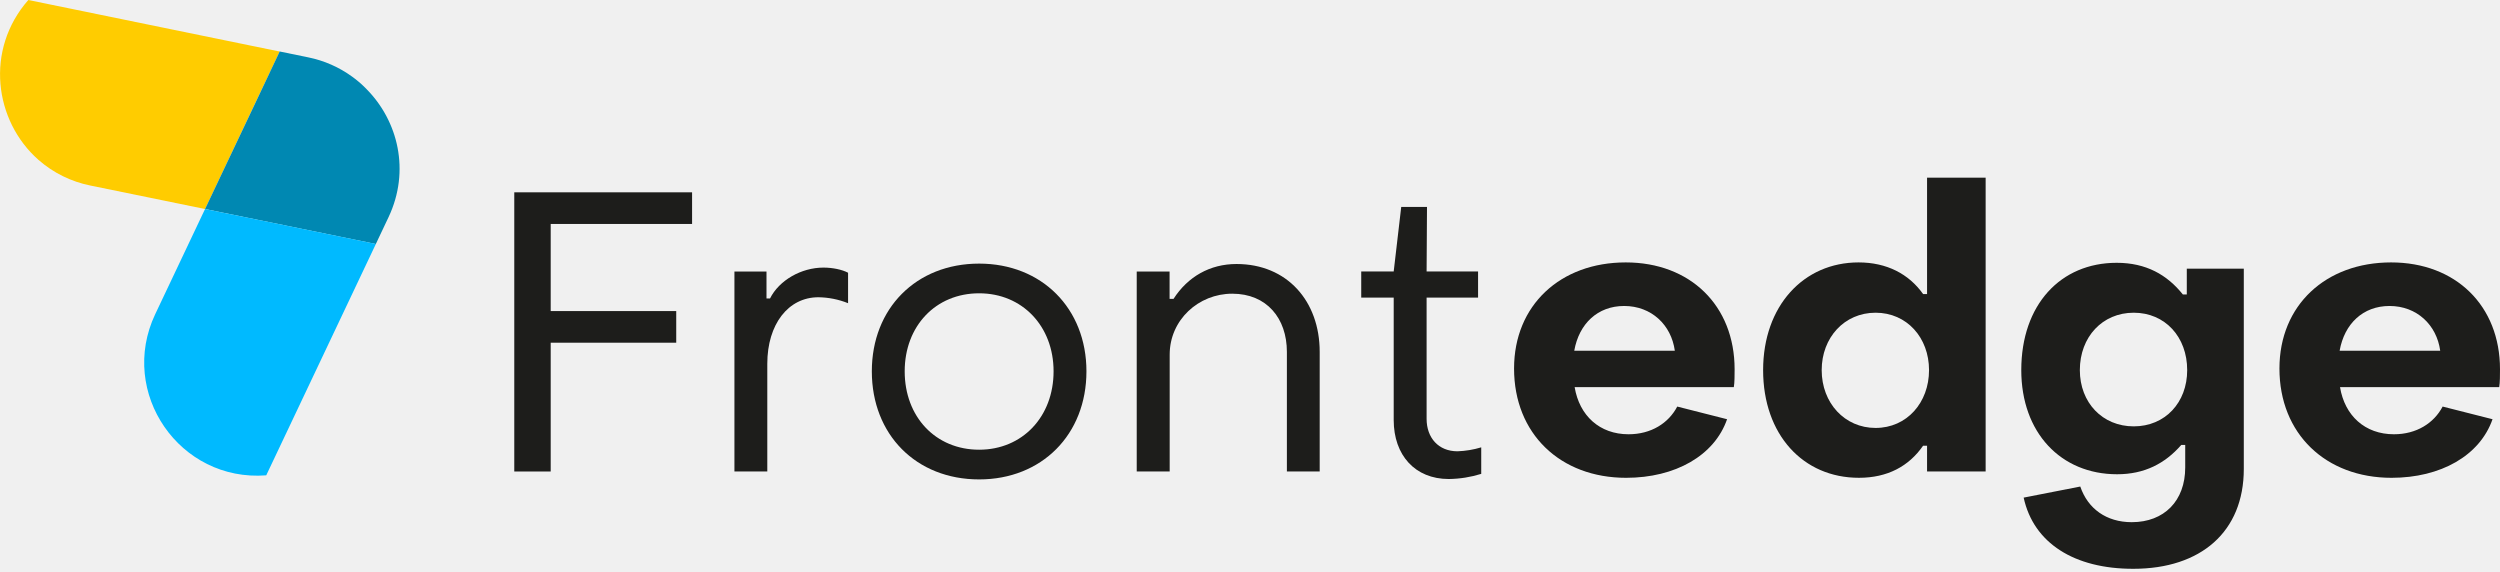
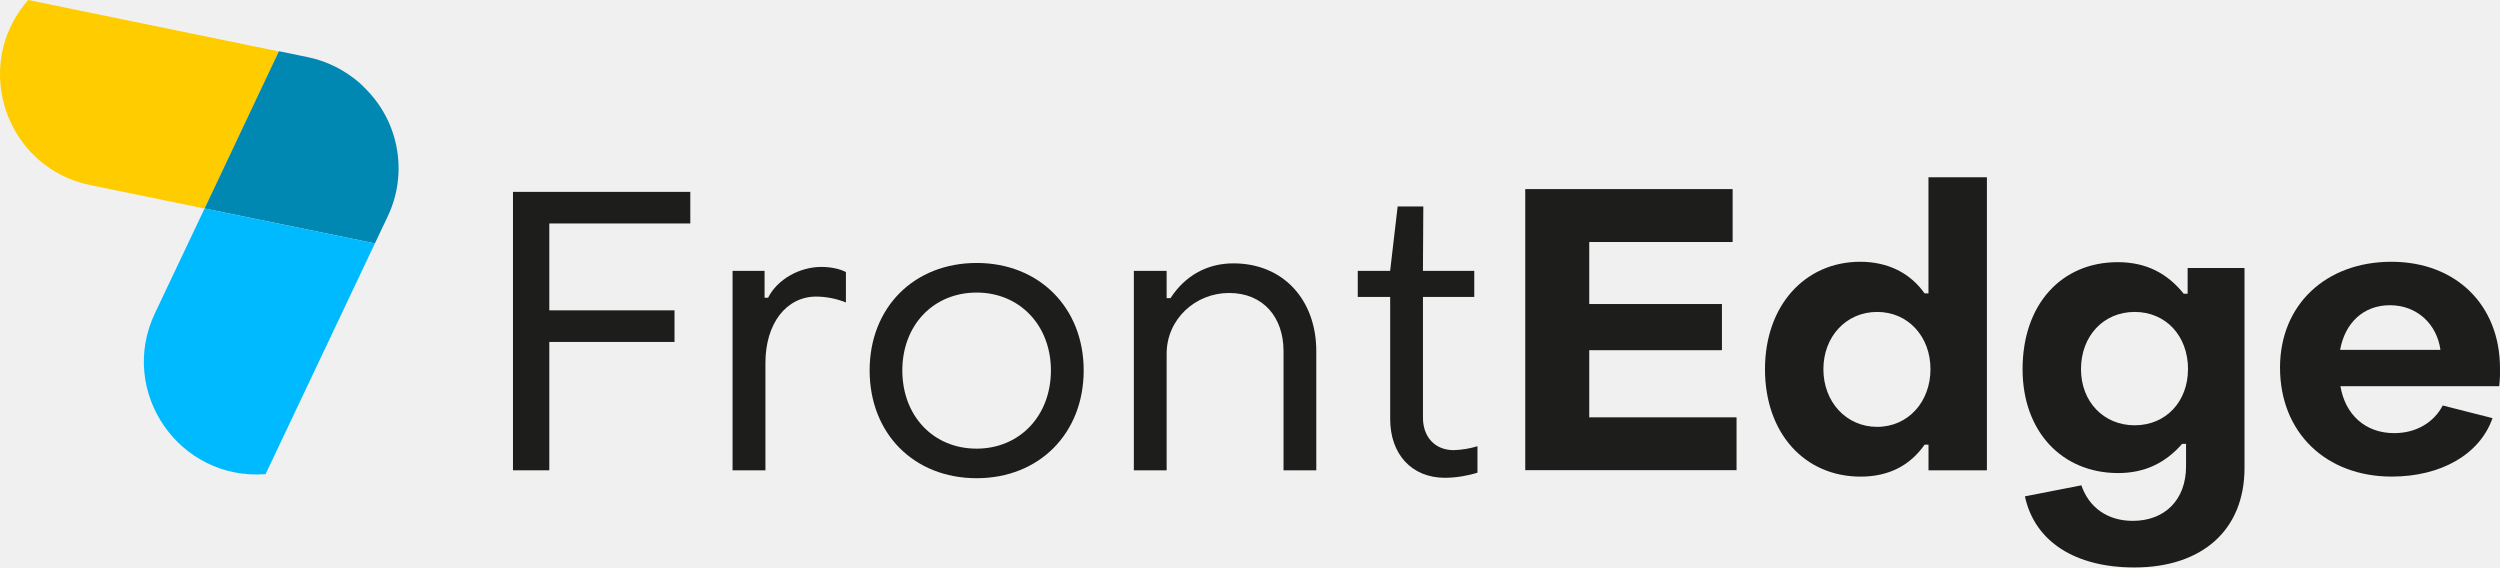
- <svg xmlns="http://www.w3.org/2000/svg" width="350" height="80" viewBox="0 0 350 80" fill="none">
-   <g clip-path="url(#clip0)">
-     <path d="M5.384 22.381C7.45 24.195 9.957 25.434 12.652 25.975L28.707 29.264L36.128 13.6L38.864 7.841L39.164 7.218L3.967 0C-2.132 6.934 -0.82 16.912 5.384 22.381Z" fill="#FFCC00" />
-     <path d="M28.706 29.264L36.205 30.8L51.842 34.003L52.613 34.167L54.4 30.395C57.457 23.923 55.73 16.93 51.312 12.473C51.306 12.467 51.3 12.46 51.294 12.452C51.208 12.36 51.122 12.275 51.03 12.188C50.938 12.101 50.847 12.011 50.755 11.925C50.663 11.84 50.591 11.771 50.51 11.699L50.215 11.445C50.036 11.297 49.853 11.151 49.67 11.007C49.546 10.912 49.419 10.817 49.292 10.725C47.463 9.397 45.37 8.478 43.155 8.03L39.157 7.209L38.857 7.841L36.134 13.6L28.706 29.264Z" fill="#0088B2" />
-     <path d="M37.273 66.547L52.62 34.159L51.849 33.995L36.211 30.791L28.707 29.264L21.725 43.995C16.534 54.984 25.152 67.487 37.273 66.547Z" fill="#00BAFF" />
-     <path d="M71.999 26.925H96.891V31.354H77.098V43.55H94.673V47.979H77.098V66.009H71.999V26.925Z" fill="#1D1D1B" />
-     <path d="M102.82 38.014H107.31V41.787H107.802C109.077 39.236 112.182 37.463 115.286 37.463C116.562 37.463 117.892 37.739 118.73 38.183V42.448C117.408 41.916 115.998 41.634 114.572 41.616C110.359 41.616 107.422 45.389 107.422 50.93V66.009H102.82V38.014Z" fill="#1D1D1B" />
-     <path d="M122.056 51.983C122.056 43.17 128.264 36.905 137.08 36.905C145.838 36.905 152.102 43.17 152.102 51.983C152.102 60.853 145.838 67.118 137.08 67.118C128.264 67.118 122.056 60.858 122.056 51.983ZM147.501 51.983C147.501 45.663 143.121 41.062 137.08 41.062C130.981 41.062 126.657 45.663 126.657 51.983C126.657 58.358 130.981 62.959 137.08 62.959C143.121 62.959 147.501 58.358 147.501 51.983Z" fill="#1D1D1B" />
-     <path d="M159.141 38.014H163.742V41.839H164.297C166.291 38.734 169.396 36.961 173.11 36.961C180.207 36.961 184.757 42.171 184.757 49.264V66.009H180.164V49.267C180.164 44.556 177.338 41.117 172.515 41.117C167.802 41.117 163.755 44.777 163.755 49.648V66.009H159.141V38.014Z" fill="#1D1D1B" />
-     <path d="M195.118 58.803V41.666H190.572V38.008H195.118L196.171 28.971H199.78L199.724 38.008H206.93V41.666H199.724V58.635C199.724 61.297 201.387 63.181 204.048 63.181C205.176 63.141 206.293 62.955 207.373 62.628V66.342C205.901 66.801 204.37 67.043 202.827 67.062C198.111 67.062 195.118 63.735 195.118 58.803Z" fill="#1D1D1B" />
-     <path d="M211.969 51.595C211.969 42.725 218.455 36.738 227.602 36.738C236.637 36.738 242.846 42.781 242.846 51.706C242.846 52.426 242.846 53.591 242.736 54.201H220.45C221.116 58.192 223.942 60.797 227.996 60.797C231.157 60.797 233.596 59.245 234.815 56.918L241.791 58.691C240.018 63.791 234.529 66.893 227.656 66.893C218.455 66.896 211.969 60.743 211.969 51.595ZM234.475 49.101C233.983 45.492 231.206 42.837 227.381 42.837C223.665 42.837 221.06 45.33 220.396 49.101H234.475Z" fill="#1D1D1B" />
-     <path d="M246.837 51.818C246.837 42.837 252.492 36.738 260.196 36.738C264.133 36.738 267.237 38.345 269.233 41.167H269.788V24.875H277.99V66.009H269.788V62.4H269.233C267.237 65.282 264.243 66.891 260.252 66.891C252.436 66.896 246.837 60.858 246.837 51.818ZM270.065 51.818C270.065 47.271 266.96 43.78 262.581 43.78C258.203 43.78 255.036 47.272 255.036 51.818C255.036 56.419 258.253 59.911 262.581 59.911C266.96 59.911 270.065 56.363 270.065 51.818Z" fill="#1D1D1B" />
-     <path d="M283.312 69.667L291.239 68.115C292.293 71.22 294.898 73.105 298.446 73.105C302.992 73.105 305.93 70.111 305.93 65.454V62.295H305.375C303.103 64.9 300.22 66.396 296.394 66.396C288.52 66.396 282.979 60.574 282.979 51.816C282.979 42.669 288.468 36.792 296.338 36.792C300.439 36.792 303.381 38.455 305.597 41.221H306.151V37.612H314.132V65.662C314.132 74.422 308.144 79.632 298.665 79.632C290.407 79.645 284.698 76.043 283.312 69.667ZM306.207 51.818C306.207 47.161 303.103 43.78 298.724 43.78C294.344 43.78 291.178 47.162 291.178 51.818C291.178 56.363 294.337 59.691 298.724 59.691C303.11 59.691 306.207 56.363 306.207 51.818V51.818Z" fill="#1D1D1B" />
-     <path d="M319.122 51.595C319.122 42.725 325.608 36.738 334.755 36.738C343.791 36.738 350 42.781 350 51.706C350 52.426 350 53.591 349.889 54.201H327.604C328.26 58.192 331.097 60.797 335.15 60.797C338.309 60.797 340.749 59.245 341.969 56.918L348.954 58.691C347.179 63.791 341.692 66.893 334.817 66.893C325.614 66.896 319.122 60.743 319.122 51.595ZM341.629 49.101C341.137 45.492 338.359 42.837 334.533 42.837C330.819 42.837 328.214 45.33 327.548 49.101H341.629Z" fill="#1D1D1B" />
+ <svg xmlns="http://www.w3.org/2000/svg" viewBox="0 0 1277.84 290.05">
+   <defs>
+     <style>.cls-1{fill:#fc0;}.cls-2{fill:#0088b2;}.cls-3{fill:#00baff;}.cls-4{fill:#1d1d1b;}</style>
+   </defs>
+   <g id="Layer_2" data-name="Layer 2">
+     <g id="Layer_1-2" data-name="Layer 1">
+       <path class="cls-1" d="M19.61,81.51A57.2,57.2,0,0,0,46.08,94.6l58.49,12,27-57,9.95-21,1.09-2.29L14.44,0C-7.8,25.25-3,61.59,19.61,81.51Z" />
+       <path class="cls-2" d="M104.57,106.57l27.3,5.59,56.95,11.67,2.81.57,6.51-13.72a57.3,57.3,0,0,0-11.25-65.26l-.06-.08-1-1-1-1c-.28-.28-.59-.56-.89-.82l-1.07-.93c-.65-.53-1.33-1.07-2-1.59-.45-.35-.91-.69-1.38-1a57.59,57.59,0,0,0-22.34-9.82l-14.56-3-1.09,2.29-9.95,21Z" />
+       <path class="cls-3" d="M135.74,242.35,191.63,124.4l-2.81-.57-56.95-11.67-27.3-5.59L79.14,160.22C60.21,200.24,91.6,245.77,135.74,242.35Z" />
+       <path class="cls-4" d="M262.2,98.07h90.64v16.15H280.77v44.41h64v16.15h-64v65.61H262.2Z" />
+       <path class="cls-4" d="M374.44,138.44H390.8v13.73h1.81c4.65-9.29,15.95-15.74,27.26-15.74,4.64,0,9.48,1,12.51,2.62v15.54a41.86,41.86,0,0,0-15.14-3c-15.34,0-26,13.73-26,33.92v54.91H374.44Z" />
+       <path class="cls-4" d="M444.5,189.32c0-32.1,22.61-54.91,54.71-54.91,31.89,0,54.7,22.81,54.7,54.91,0,32.29-22.81,55.11-54.7,55.11C467.11,244.43,444.5,221.61,444.5,189.32Zm92.66,0c0-23-15.95-39.78-37.95-39.78-22.21,0-38,16.76-38,39.78,0,23.21,15.75,40,38,40C521.21,229.28,537.16,212.53,537.16,189.32Z" />
+       <path class="cls-4" d="M579.55,138.44h16.76v13.93h2c7.27-11.3,18.57-17.76,32.1-17.76,25.84,0,42.39,19,42.39,44.81v61H656.06v-61c0-17.15-10.29-29.67-27.85-29.67-17.16,0-31.9,13.32-31.9,31.09v59.55H579.55Z" />
+       <path class="cls-4" d="M710.57,214.14V151.77H694V138.44h16.55l3.84-32.9h13.12l-.2,32.9h26.24v13.33H727.33v61.77c0,9.69,6,16.55,15.74,16.55a47.48,47.48,0,0,0,12.12-2V241.6a57.74,57.74,0,0,1-16.56,2.62C721.47,244.22,710.57,232.11,710.57,214.14Z" />
+       <path class="cls-4" d="M779.61,96.65h106V123.7H812.32v31.7h67.82V179H812.32v34.32h75.29v27h-108Z" />
+       <path class="cls-4" d="M902.15,188.71c0-32.7,20.59-54.91,48.65-54.91,14.33,0,25.64,5.85,32.91,16.15h2V90.6h29.87V240.39H985.73V227.27h-2c-7.27,10.5-18.17,16.35-32.71,16.35C922.54,243.62,902.15,221.61,902.15,188.71Zm84.59,0c0-16.56-11.31-29.27-27.26-29.27S932,172.15,932,188.71c0,16.75,11.71,29.47,27.45,29.47C975.43,218.18,986.74,205.26,986.74,188.71Z" />
+       <path class="cls-4" d="M1035,253.71l28.87-5.65c3.84,11.3,13.33,18.17,26.25,18.17,16.55,0,27.25-10.9,27.25-27.86V226.86h-2c-8.28,9.49-18.77,14.94-32.7,14.94-28.67,0-48.86-21.19-48.86-53.09,0-33.31,20-54.71,48.65-54.71,14.94,0,25.64,6.06,33.72,16.15h2V137h29.07V239.18c0,31.89-21.81,50.87-56.33,50.87C1060.82,290.05,1040,276.93,1035,253.71Zm83.38-65c0-17-11.31-29.27-27.26-29.27s-27.45,12.31-27.45,29.27c0,16.55,11.51,28.67,27.45,28.67S1118.36,205.26,1118.36,188.71Z" />
+       <path class="cls-4" d="M1165.4,187.9c0-32.3,23.62-54.1,56.93-54.1,32.9,0,55.51,22,55.51,54.5a66.09,66.09,0,0,1-.4,9.09h-81.16c2.43,14.54,12.72,24,27.46,24,11.51,0,20.39-5.65,24.83-14.13l25.44,6.46c-6.46,18.58-26.45,29.88-51.48,29.88C1189,243.62,1165.4,221.21,1165.4,187.9Zm82-9.08c-1.82-13.12-11.91-22.81-25.84-22.81-13.53,0-23,9.08-25.44,22.81Z" />
+     </g>
  </g>
-   <defs>
-     <clipPath id="clip0">
-       <rect width="350" height="79.645" fill="white" />
-     </clipPath>
-   </defs>
</svg>
